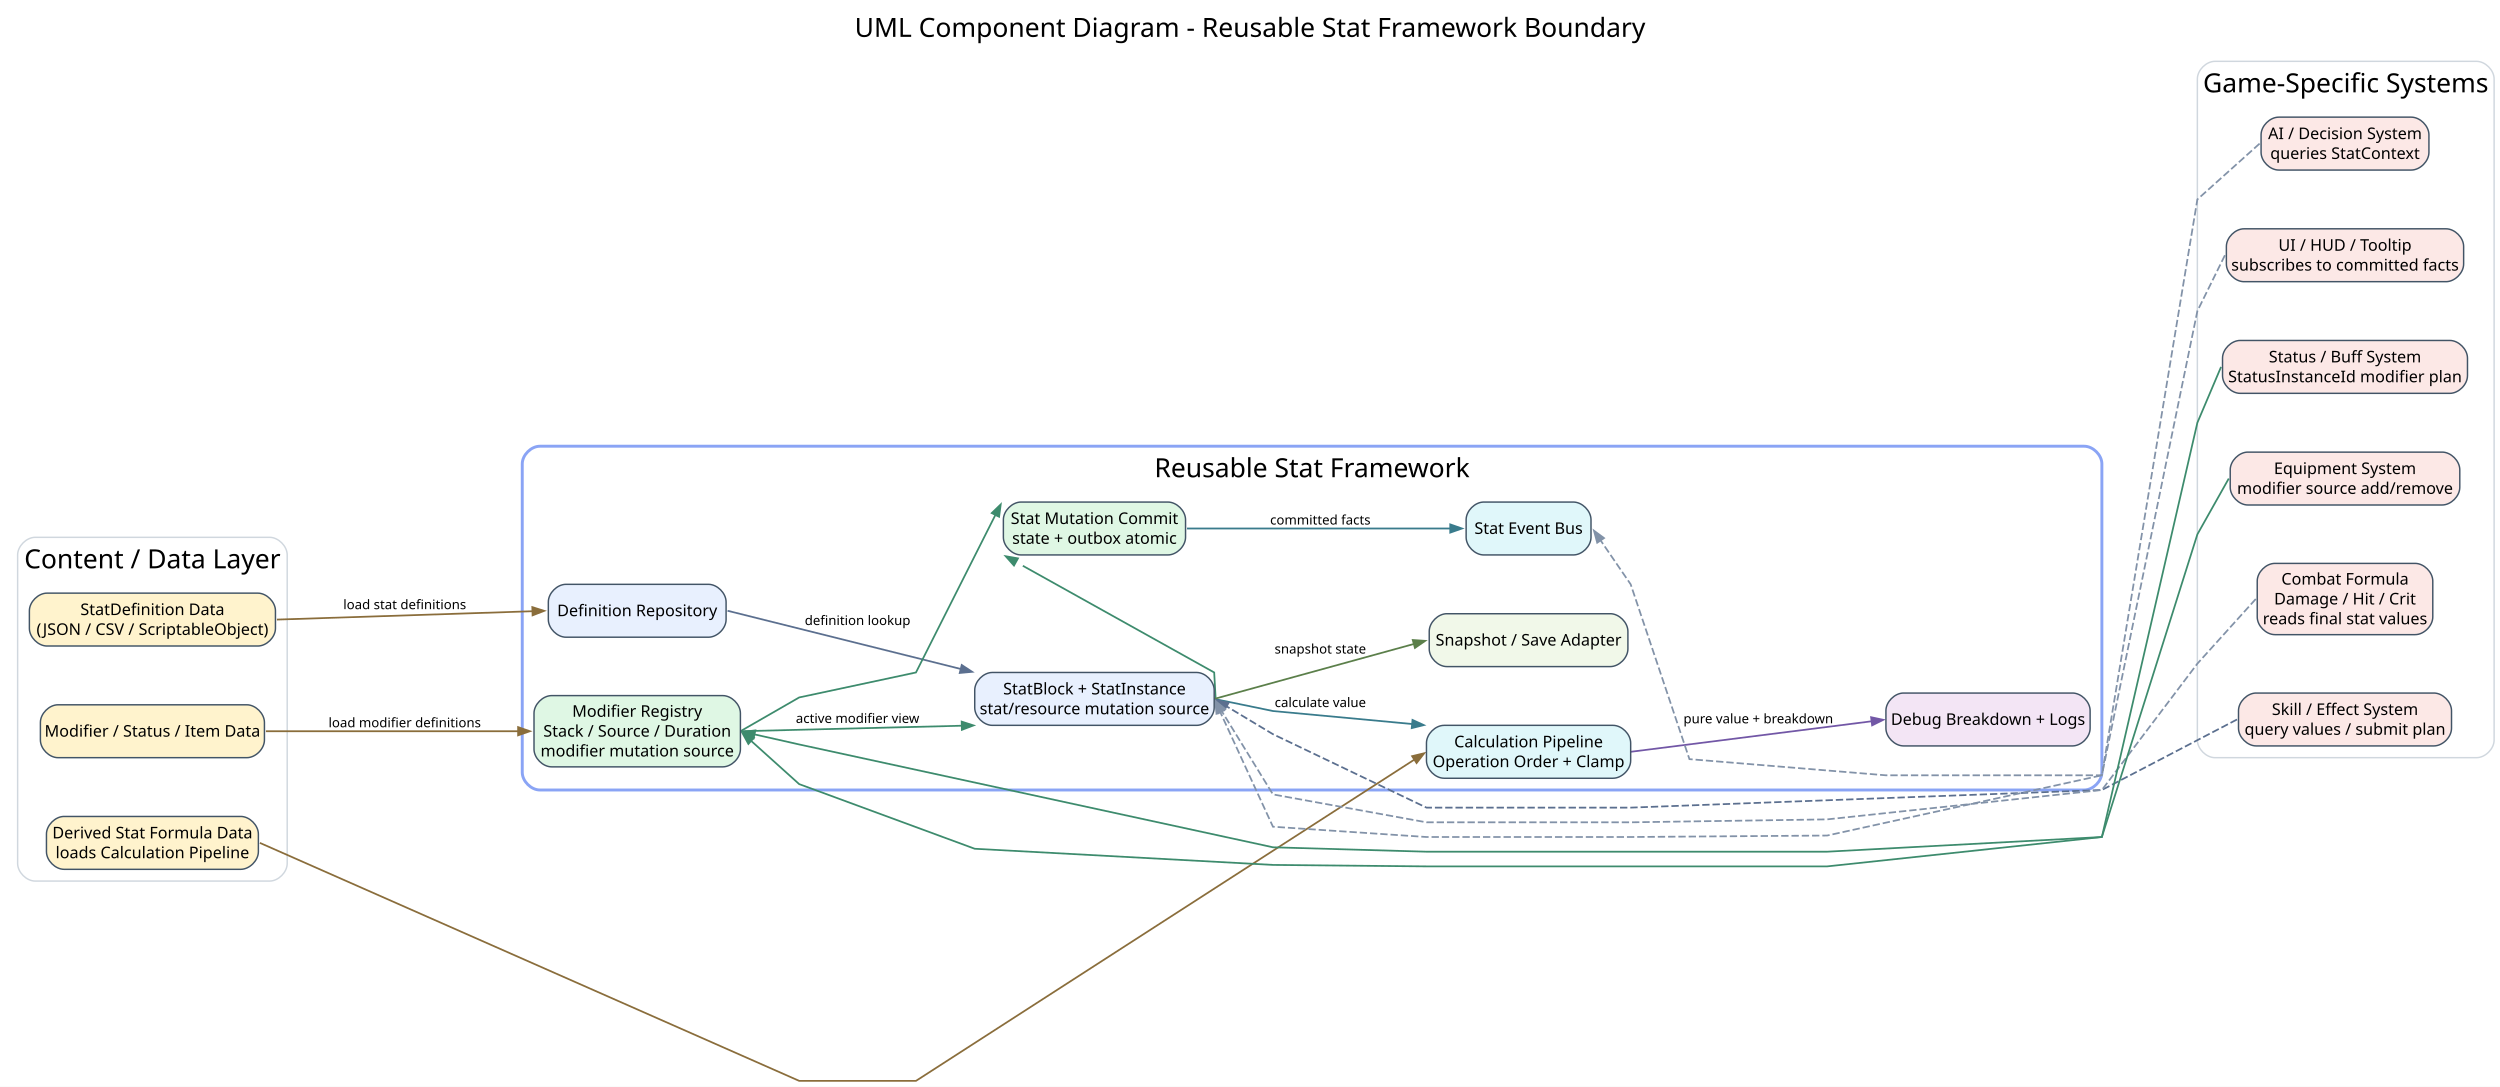
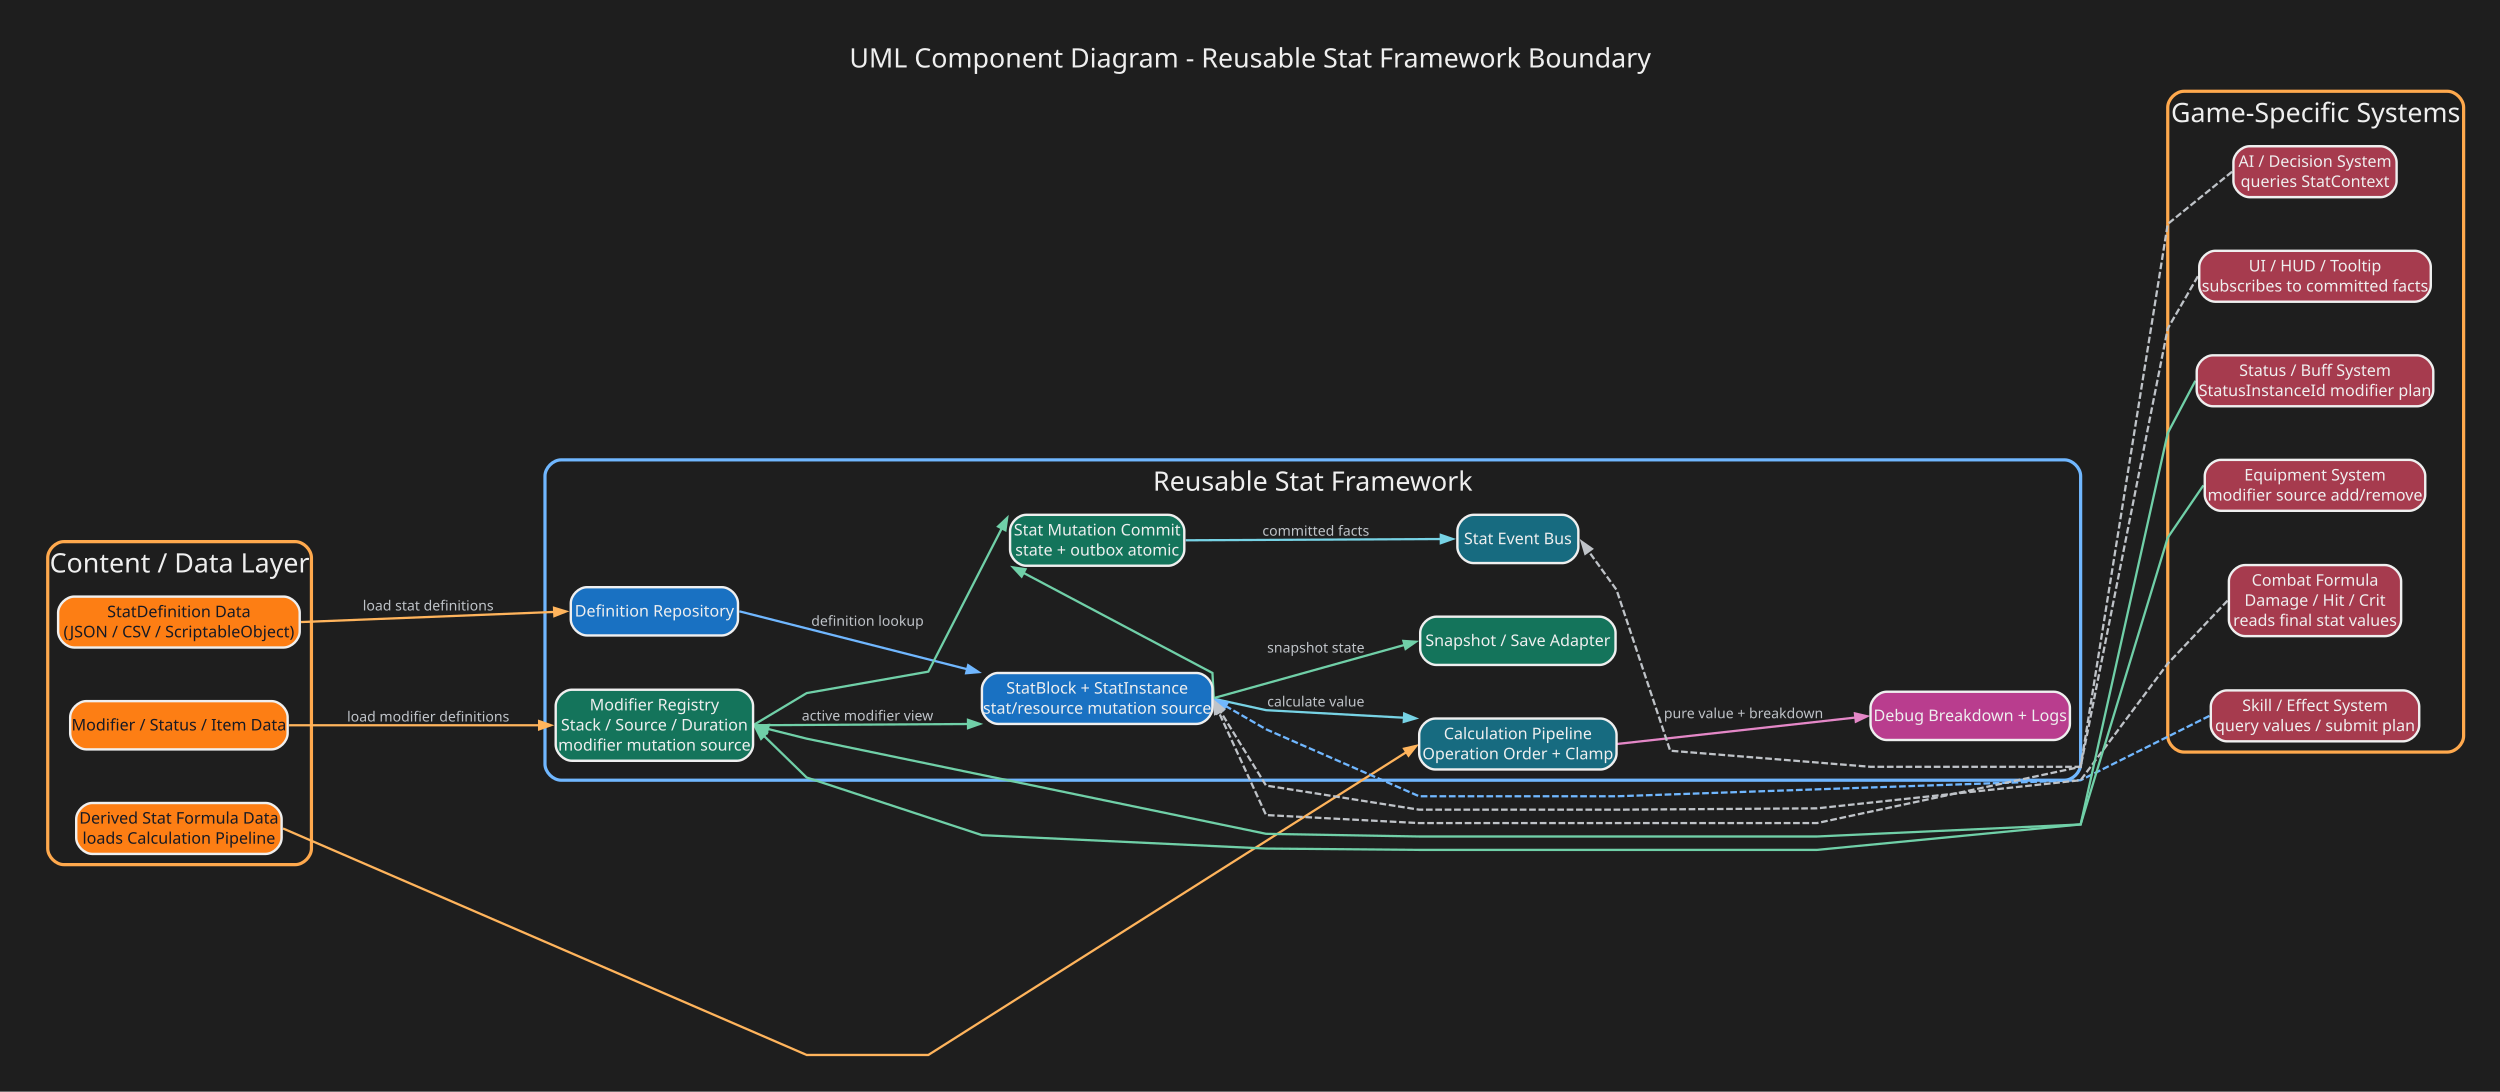
- <svg xmlns="http://www.w3.org/2000/svg" width="2269pt" height="986pt" viewBox="0.00 0.00 2269.00 986.00">
-   <g id="graph0" class="graph" transform="scale(1.33333 1.33333) rotate(0) translate(4 735.75)">
-     <polygon fill="white" stroke="none" points="-4,4 -4,-735.75 1697.75,-735.75 1697.75,4 -4,4" />
-     <text xml:space="preserve" text-anchor="middle" x="846.88" y="-710.65" font-family="Noto Sans KR" font-size="18.00">UML Component Diagram - Reusable Stat Framework Boundary</text>
+ <svg xmlns="http://www.w3.org/2000/svg" data-diagram-theme="chalkboard-dark-v1" width="2487pt" height="1086pt" viewBox="0.00 0.00 2487.00 1086.00">
+   <g id="graph0" class="graph" transform="scale(1.33333 1.33333) rotate(0) translate(27.36 787.11)">
+     <polygon fill="#1e1e1e" stroke="none" points="-27.36,27.36 -27.36,-787.11 1838.11,-787.11 1838.11,27.36 -27.36,27.36" />
+     <text xml:space="preserve" text-anchor="middle" x="905.38" y="-736.75" font-family="Noto Sans KR" font-size="20.00" fill="#efefef">UML Component Diagram - Reusable Stat Framework Boundary</text>
    <g id="clust1" class="cluster">
-       <path fill="white" stroke="#d0d7de" d="M20,-136C20,-136 179.5,-136 179.5,-136 185.5,-136 191.5,-142 191.5,-148 191.5,-148 191.5,-358 191.5,-358 191.5,-364 185.5,-370 179.5,-370 179.5,-370 20,-370 20,-370 14,-370 8,-364 8,-358 8,-358 8,-148 8,-148 8,-142 14,-136 20,-136" />
-       <text xml:space="preserve" text-anchor="middle" x="99.75" y="-348.9" font-family="Noto Sans KR" font-size="18.00">Content / Data Layer</text>
+       <path fill="#1e1e1e" stroke="#ffa94d" stroke-width="2.4" d="M20.25,-142C20.25,-142 193,-142 193,-142 199,-142 205,-148 205,-154 205,-154 205,-371 205,-371 205,-377 199,-383 193,-383 193,-383 20.25,-383 20.25,-383 14.25,-383 8.25,-377 8.25,-371 8.25,-371 8.25,-154 8.25,-154 8.25,-148 14.25,-142 20.25,-142" />
+       <text xml:space="preserve" text-anchor="middle" x="106.62" y="-360" font-family="Noto Sans KR" font-size="20.00" fill="#efefef">Content / Data Layer</text>
    </g>
    <g id="clust2" class="cluster">
-       <path fill="white" stroke="#8aa4f5" stroke-width="2" d="M363.5,-198C363.5,-198 1414.75,-198 1414.75,-198 1420.75,-198 1426.75,-204 1426.75,-210 1426.75,-210 1426.75,-420 1426.75,-420 1426.75,-426 1420.75,-432 1414.75,-432 1414.75,-432 363.5,-432 363.5,-432 357.5,-432 351.5,-426 351.5,-420 351.5,-420 351.5,-210 351.5,-210 351.5,-204 357.5,-198 363.5,-198" />
-       <text xml:space="preserve" text-anchor="middle" x="889.12" y="-410.9" font-family="Noto Sans KR" font-size="18.00">Reusable Stat Framework</text>
+       <path fill="#1e1e1e" stroke="#70b7ff" stroke-width="2.4" d="M391.25,-205C391.25,-205 1513,-205 1513,-205 1519,-205 1525,-211 1525,-217 1525,-217 1525,-432 1525,-432 1525,-438 1519,-444 1513,-444 1513,-444 391.25,-444 391.25,-444 385.25,-444 379.25,-438 379.25,-432 379.25,-432 379.25,-217 379.25,-217 379.25,-211 385.25,-205 391.25,-205" />
+       <text xml:space="preserve" text-anchor="middle" x="952.12" y="-421" font-family="Noto Sans KR" font-size="20.00" fill="#efefef">Reusable Stat Framework</text>
    </g>
    <g id="clust3" class="cluster">
-       <path fill="white" stroke="#d0d7de" d="M1503.75,-220C1503.75,-220 1681.75,-220 1681.75,-220 1687.75,-220 1693.75,-226 1693.75,-232 1693.75,-232 1693.75,-682 1693.75,-682 1693.75,-688 1687.75,-694 1681.75,-694 1681.75,-694 1503.75,-694 1503.75,-694 1497.75,-694 1491.75,-688 1491.75,-682 1491.75,-682 1491.75,-232 1491.75,-232 1491.75,-226 1497.75,-220 1503.75,-220" />
-       <text xml:space="preserve" text-anchor="middle" x="1592.75" y="-672.9" font-family="Noto Sans KR" font-size="18.00">Game-Specific Systems</text>
+       <path fill="#1e1e1e" stroke="#ffa94d" stroke-width="2.4" d="M1602,-226C1602,-226 1798.75,-226 1798.75,-226 1804.75,-226 1810.75,-232 1810.75,-238 1810.75,-238 1810.75,-707 1810.75,-707 1810.75,-713 1804.75,-719 1798.75,-719 1798.75,-719 1602,-719 1602,-719 1596,-719 1590,-713 1590,-707 1590,-707 1590,-238 1590,-238 1590,-232 1596,-226 1602,-226" />
+       <text xml:space="preserve" text-anchor="middle" x="1700.38" y="-696" font-family="Noto Sans KR" font-size="20.00" fill="#efefef">Game-Specific Systems</text>
    </g>
    <g id="edge1" class="edge">
-       <path fill="none" stroke="#8a6d3b" stroke-width="1.2" d="M184.5,-314C184.5,-314 320.82,-318.45 358.63,-319.69" />
-       <polygon fill="#8a6d3b" stroke="#8a6d3b" stroke-width="1.2" points="358.35,-322.48 366.43,-319.94 358.53,-316.88 358.35,-322.48" />
-       <text xml:space="preserve" text-anchor="middle" x="271.5" y="-321.09" font-family="Noto Sans KR" font-size="9.00">load stat definitions</text>
+       <path fill="none" stroke="#ffb45c" stroke-width="1.7" d="M197.25,-323C197.25,-323 343.8,-328.85 386.16,-330.55" />
+       <polygon fill="#ffb45c" stroke="#ffb45c" stroke-width="1.7" points="386.01,-333.62 394.93,-330.9 386.26,-327.47 386.01,-333.62" />
+       <text xml:space="preserve" text-anchor="middle" x="292.12" y="-331.63" font-family="Noto Sans KR" font-size="10.50" fill="#bfc3c8">load stat definitions</text>
    </g>
    <g id="edge2" class="edge">
-       <path fill="none" stroke="#8a6d3b" stroke-width="1.2" d="M177,-238C177,-238 311.04,-238 348.74,-238" />
-       <polygon fill="#8a6d3b" stroke="#8a6d3b" stroke-width="1.2" points="348.68,-240.8 356.68,-238 348.68,-235.2 348.68,-240.8" />
-       <text xml:space="preserve" text-anchor="middle" x="271.5" y="-240.7" font-family="Noto Sans KR" font-size="9.00">load modifier definitions</text>
+       <path fill="none" stroke="#ffb45c" stroke-width="1.7" d="M188.25,-246C188.25,-246 333.15,-246 375.04,-246" />
+       <polygon fill="#ffb45c" stroke="#ffb45c" stroke-width="1.7" points="374.88,-249.08 383.68,-246 374.88,-242.92 374.88,-249.08" />
+       <text xml:space="preserve" text-anchor="middle" x="292.12" y="-248.78" font-family="Noto Sans KR" font-size="10.50" fill="#bfc3c8">load modifier definitions</text>
    </g>
    <g id="edge3" class="edge">
-       <path fill="none" stroke="#8a6d3b" stroke-width="1.2" d="M172.88,-162C172.88,-162 540,0 540,0 540,0 619.5,0 619.5,0 619.5,0 906.13,-184.76 958.75,-218.68" />
-       <polygon fill="#8a6d3b" stroke="#8a6d3b" stroke-width="1.2" points="957.23,-221.03 965.47,-223.02 960.27,-216.33 957.23,-221.03" />
+       <path fill="none" stroke="#ffb45c" stroke-width="1.7" d="M183.75,-169C183.75,-169 574.5,0 574.5,0 574.5,0 665.25,0 665.25,0 665.25,0 964.75,-189.72 1022.08,-226.03" />
+       <polygon fill="#ffb45c" stroke="#ffb45c" stroke-width="1.7" points="1020.24,-228.52 1029.33,-230.62 1023.54,-223.31 1020.24,-228.52" />
    </g>
    <g id="edge4" class="edge">
-       <path fill="none" stroke="#5b6f8f" stroke-width="1.2" d="M491.25,-320C491.25,-320 615.51,-288.98 650.45,-280.26" />
-       <polygon fill="#5b6f8f" stroke="#5b6f8f" stroke-width="1.2" points="650.65,-283.09 657.74,-278.44 649.3,-277.66 650.65,-283.09" />
-       <text xml:space="preserve" text-anchor="middle" x="579.75" y="-310.29" font-family="Noto Sans KR" font-size="9.00">definition lookup</text>
+       <path fill="none" stroke="#70b7ff" stroke-width="1.7" d="M524.25,-331C524.25,-331 655.5,-297.64 694.47,-287.74" />
+       <polygon fill="#70b7ff" stroke="#70b7ff" stroke-width="1.7" points="694.99,-290.79 702.76,-285.63 693.47,-284.82 694.99,-290.79" />
+       <text xml:space="preserve" text-anchor="middle" x="619.88" y="-320.18" font-family="Noto Sans KR" font-size="10.50" fill="#bfc3c8">definition lookup</text>
    </g>
    <g id="edge6" class="edge">
-       <path fill="none" stroke="#397b8c" stroke-width="1.2" d="M822.5,-260C822.5,-260 862.5,-251.75 862.5,-251.75 862.5,-251.75 931.49,-245.31 957.36,-242.9" />
-       <polygon fill="#397b8c" stroke="#397b8c" stroke-width="1.2" points="957.49,-245.7 965.19,-242.17 956.97,-240.12 957.49,-245.7" />
-       <text xml:space="preserve" text-anchor="middle" x="894.75" y="-254.45" font-family="Noto Sans KR" font-size="9.00">calculate value</text>
+       <path fill="none" stroke="#77d3e5" stroke-width="1.7" d="M877.25,-266C877.25,-266 917.25,-257.25 917.25,-257.25 917.25,-257.25 991.95,-253.16 1020.55,-251.6" />
+       <polygon fill="#77d3e5" stroke="#77d3e5" stroke-width="1.7" points="1020.31,-254.7 1028.93,-251.14 1019.98,-248.55 1020.31,-254.7" />
+       <text xml:space="preserve" text-anchor="middle" x="954.38" y="-260.02" font-family="Noto Sans KR" font-size="10.50" fill="#bfc3c8">calculate value</text>
    </g>
    <g id="edge9" class="edge">
-       <path fill="none" stroke="#3d8b6d" stroke-width="1.2" d="M692.24,-350.62C727.77,-330.81 822.5,-278 822.5,-278 822.5,-278 823.5,-260 823.5,-260" />
-       <polygon fill="#3d8b6d" stroke="#3d8b6d" stroke-width="1.2" points="686.21,-350.77 680.59,-357.12 688.94,-355.67 686.21,-350.77" />
+       <path fill="none" stroke="#70d0a8" stroke-width="1.7" d="M735.24,-360.24C767.75,-343.01 877.25,-285 877.25,-285 877.25,-285 878.25,-266 878.25,-266" />
+       <polygon fill="#70d0a8" stroke="#70d0a8" stroke-width="1.7" points="734.86,-356.95 728.52,-363.8 737.74,-362.4 734.86,-356.95" />
    </g>
    <g id="edge11" class="edge">
-       <path fill="none" stroke="#5b7f4a" stroke-width="1.2" d="M822.5,-260C822.5,-260 926.96,-288.74 958.78,-297.5" />
-       <polygon fill="#5b7f4a" stroke="#5b7f4a" stroke-width="1.2" points="957.67,-300.1 966.12,-299.52 959.15,-294.7 957.67,-300.1" />
-       <text xml:space="preserve" text-anchor="middle" x="894.75" y="-290.88" font-family="Noto Sans KR" font-size="9.00">snapshot state</text>
+       <path fill="none" stroke="#70d0a8" stroke-width="1.7" d="M877.25,-266C877.25,-266 986.05,-296.33 1020.9,-306.04" />
+       <polygon fill="#70d0a8" stroke="#70d0a8" stroke-width="1.7" points="1019.72,-308.91 1029.02,-308.31 1021.37,-302.98 1019.72,-308.91" />
+       <text xml:space="preserve" text-anchor="middle" x="954.38" y="-300.24" font-family="Noto Sans KR" font-size="10.50" fill="#bfc3c8">snapshot state</text>
    </g>
    <g id="edge5" class="edge">
-       <path fill="none" stroke="#3d8b6d" stroke-width="1.2" d="M500,-238C500,-238 616.39,-240.9 650.94,-241.76" />
-       <polygon fill="#3d8b6d" stroke="#3d8b6d" stroke-width="1.2" points="650.62,-244.55 658.68,-241.95 650.76,-238.96 650.62,-244.55" />
-       <text xml:space="preserve" text-anchor="middle" x="579.75" y="-243.63" font-family="Noto Sans KR" font-size="9.00">active modifier view</text>
+       <path fill="none" stroke="#70d0a8" stroke-width="1.7" d="M534.5,-246C534.5,-246 656.77,-246.71 694.98,-246.93" />
+       <polygon fill="#70d0a8" stroke="#70d0a8" stroke-width="1.7" points="694.86,-250.01 703.68,-246.98 694.9,-243.85 694.86,-250.01" />
+       <text xml:space="preserve" text-anchor="middle" x="619.88" y="-249.53" font-family="Noto Sans KR" font-size="10.50" fill="#bfc3c8">active modifier view</text>
    </g>
    <g id="edge8" class="edge">
-       <path fill="none" stroke="#3d8b6d" stroke-width="1.2" d="M500,-238C500,-238 540,-261 540,-261 540,-261 619.5,-278 619.5,-278 619.5,-278 660,-358.3 673.6,-385.28" />
-       <polygon fill="#3d8b6d" stroke="#3d8b6d" stroke-width="1.2" points="671.08,-386.5 677.18,-392.38 676.08,-383.97 671.08,-386.5" />
+       <path fill="none" stroke="#70d0a8" stroke-width="1.7" d="M534.5,-246C534.5,-246 574.5,-270 574.5,-270 574.5,-270 665.25,-286 665.25,-286 665.25,-286 705.62,-364.73 720.13,-393.02" />
+       <polygon fill="#70d0a8" stroke="#70d0a8" stroke-width="1.7" points="717.32,-394.29 724.08,-400.71 722.8,-391.47 717.32,-394.29" />
    </g>
    <g id="edge7" class="edge">
-       <path fill="none" stroke="#7257a6" stroke-width="1.2" d="M1106,-224C1106,-224 1233.74,-240.17 1270.16,-244.79" />
-       <polygon fill="#7257a6" stroke="#7257a6" stroke-width="1.2" points="1269.66,-247.54 1277.95,-245.77 1270.36,-241.99 1269.66,-247.54" />
-       <text xml:space="preserve" text-anchor="middle" x="1192.88" y="-243.38" font-family="Noto Sans KR" font-size="9.00">pure value + breakdown</text>
+       <path fill="none" stroke="#e487c7" stroke-width="1.7" d="M1178.75,-232C1178.75,-232 1316.17,-247.23 1356.96,-251.75" />
+       <polygon fill="#e487c7" stroke="#e487c7" stroke-width="1.7" points="1356.61,-254.81 1365.69,-252.72 1357.29,-248.69 1356.61,-254.81" />
+       <text xml:space="preserve" text-anchor="middle" x="1273.5" y="-251.24" font-family="Noto Sans KR" font-size="10.50" fill="#bfc3c8">pure value + breakdown</text>
    </g>
    <g id="edge10" class="edge">
-       <path fill="none" stroke="#397b8c" stroke-width="1.2" d="M804,-376C804,-376 944.85,-376 983.37,-376" />
-       <polygon fill="#397b8c" stroke="#397b8c" stroke-width="1.2" points="983.18,-378.8 991.18,-376 983.18,-373.2 983.18,-378.8" />
-       <text xml:space="preserve" text-anchor="middle" x="894.75" y="-378.7" font-family="Noto Sans KR" font-size="9.00">committed facts</text>
+       <path fill="none" stroke="#77d3e5" stroke-width="1.7" d="M857.25,-384C857.25,-384 1005.57,-384.74 1047.87,-384.94" />
+       <polygon fill="#77d3e5" stroke="#77d3e5" stroke-width="1.7" points="1047.61,-388.02 1056.43,-384.99 1047.64,-381.86 1047.61,-388.02" />
+       <text xml:space="preserve" text-anchor="middle" x="954.38" y="-387.42" font-family="Noto Sans KR" font-size="10.50" fill="#bfc3c8">committed facts</text>
    </g>
    <g id="edge14" class="edge">
-       <path fill="none" stroke="#5b6f8f" stroke-width="1.2" stroke-dasharray="5,2" d="M1518.75,-246C1518.75,-246 1426.75,-198 1426.75,-198 1426.75,-198 1106,-186 1106,-186 1106,-186 967,-186 967,-186 967,-186 862.5,-236 862.5,-236 862.5,-236 842.28,-248.13 830.59,-255.14" />
-       <polygon fill="#5b6f8f" stroke="#5b6f8f" stroke-width="1.2" points="829.48,-252.55 824.06,-259.07 832.36,-257.35 829.48,-252.55" />
+       <path fill="none" stroke="#70b7ff" stroke-width="1.7" stroke-dasharray="5,2" d="M1621.12,-253C1621.12,-253 1525,-205 1525,-205 1525,-205 1178.75,-193 1178.75,-193 1178.75,-193 1031.5,-193 1031.5,-193 1031.5,-193 917.25,-243 917.25,-243 917.25,-243 898.77,-253.63 886.93,-260.43" />
+       <polygon fill="#70b7ff" stroke="#70b7ff" stroke-width="1.7" points="885.57,-257.66 879.48,-264.72 888.64,-263 885.57,-257.66" />
    </g>
    <g id="edge15" class="edge">
-       <path fill="none" stroke="#8292a8" stroke-width="1.2" stroke-dasharray="5,2" d="M1531.5,-328C1531.5,-328 1491.75,-284 1491.75,-284 1491.75,-284 1426.75,-198 1426.75,-198 1426.75,-198 1239.75,-178 1239.75,-178 1239.75,-178 1106,-176 1106,-176 1106,-176 967,-176 967,-176 967,-176 862.5,-195 862.5,-195 862.5,-195 838.33,-234.28 827.57,-251.77" />
-       <polygon fill="#8292a8" stroke="#8292a8" stroke-width="1.2" points="825.26,-250.17 823.45,-258.45 830.03,-253.11 825.26,-250.17" />
+       <path fill="none" stroke="#bfc3c8" stroke-width="1.7" stroke-dasharray="5,2" d="M1634.62,-339C1634.62,-339 1590,-292 1590,-292 1590,-292 1525,-205 1525,-205 1525,-205 1328.25,-184 1328.25,-184 1328.25,-184 1178.75,-183 1178.75,-183 1178.75,-183 1031.5,-183 1031.5,-183 1031.5,-183 917.25,-201 917.25,-201 917.25,-201 894.28,-238.33 883.15,-256.41" />
+       <polygon fill="#bfc3c8" stroke="#bfc3c8" stroke-width="1.7" points="880.59,-254.7 878.6,-263.81 885.83,-257.93 880.59,-254.7" />
    </g>
    <g id="edge17" class="edge">
-       <path fill="none" stroke="#3d8b6d" stroke-width="1.2" d="M1513.12,-410C1513.12,-410 1491.75,-372 1491.75,-372 1491.75,-372 1426.75,-166 1426.75,-166 1426.75,-166 1239.75,-156 1239.75,-156 1239.75,-156 967,-156 967,-156 967,-156 862.5,-159 862.5,-159 862.5,-159 540,-229 540,-229 540,-229 521.09,-233.25 509.28,-235.91" />
-       <polygon fill="#3d8b6d" stroke="#3d8b6d" stroke-width="1.2" points="508.96,-233.11 501.77,-237.6 510.19,-238.58 508.96,-233.11" />
+       <path fill="none" stroke="#70d0a8" stroke-width="1.7" d="M1616.62,-425C1616.62,-425 1590,-386 1590,-386 1590,-386 1525,-172 1525,-172 1525,-172 1328.25,-163 1328.25,-163 1328.25,-163 1031.5,-163 1031.5,-163 1031.5,-163 917.25,-165 917.25,-165 917.25,-165 574.5,-236 574.5,-236 574.5,-236 557.27,-240.31 545.43,-243.27" />
+       <polygon fill="#70d0a8" stroke="#70d0a8" stroke-width="1.7" points="544.79,-240.25 537,-245.38 546.28,-246.23 544.79,-240.25" />
    </g>
    <g id="edge18" class="edge">
-       <path fill="none" stroke="#3d8b6d" stroke-width="1.2" d="M1507.88,-486C1507.88,-486 1491.75,-448 1491.75,-448 1491.75,-448 1426.75,-166 1426.75,-166 1426.75,-166 1239.75,-146 1239.75,-146 1239.75,-146 967,-146 967,-146 967,-146 862.5,-147 862.5,-147 862.5,-147 659.5,-158 659.5,-158 659.5,-158 540,-202 540,-202 540,-202 518.43,-221.42 506.97,-231.73" />
-       <polygon fill="#3d8b6d" stroke="#3d8b6d" stroke-width="1.2" points="505.42,-229.35 501.35,-236.78 509.17,-233.51 505.42,-229.35" />
+       <path fill="none" stroke="#70d0a8" stroke-width="1.7" d="M1610.62,-503C1610.62,-503 1590,-464 1590,-464 1590,-464 1525,-172 1525,-172 1525,-172 1328.25,-153 1328.25,-153 1328.25,-153 1031.5,-153 1031.5,-153 1031.5,-153 917.25,-154 917.25,-154 917.25,-154 705.25,-164 705.25,-164 705.25,-164 574.5,-207 574.5,-207 574.5,-207 554.28,-226.71 542.59,-238.11" />
+       <polygon fill="#70d0a8" stroke="#70d0a8" stroke-width="1.7" points="540.49,-235.86 536.34,-244.2 544.79,-240.27 540.49,-235.86" />
    </g>
    <g id="edge13" class="edge">
-       <path fill="none" stroke="#8292a8" stroke-width="1.2" stroke-dasharray="5,2" d="M1510.5,-562C1510.5,-562 1491.75,-524 1491.75,-524 1491.75,-524 1426.75,-208 1426.75,-208 1426.75,-208 1279.75,-208 1279.75,-208 1279.75,-208 1146,-219 1146,-219 1146,-219 1106,-338 1106,-338 1106,-338 1093.15,-356.79 1085.51,-367.94" />
-       <polygon fill="#8292a8" stroke="#8292a8" stroke-width="1.2" points="1083.23,-366.32 1081.03,-374.5 1087.85,-369.48 1083.23,-366.32" />
+       <path fill="none" stroke="#bfc3c8" stroke-width="1.7" stroke-dasharray="5,2" d="M1612.5,-581C1612.5,-581 1590,-542 1590,-542 1590,-542 1525,-215 1525,-215 1525,-215 1368.25,-215 1368.25,-215 1368.25,-215 1218.75,-227 1218.75,-227 1218.75,-227 1178.75,-347 1178.75,-347 1178.75,-347 1166.05,-364.56 1157.91,-375.8" />
+       <polygon fill="#bfc3c8" stroke="#bfc3c8" stroke-width="1.7" points="1155.42,-373.98 1152.76,-382.92 1160.41,-377.59 1155.42,-373.98" />
    </g>
    <g id="edge16" class="edge">
-       <path fill="none" stroke="#8292a8" stroke-width="1.2" stroke-dasharray="5,2" d="M1534.12,-638C1534.12,-638 1491.75,-600 1491.75,-600 1491.75,-600 1426.75,-208 1426.75,-208 1426.75,-208 1239.75,-167 1239.75,-167 1239.75,-167 1106,-166 1106,-166 1106,-166 967,-166 967,-166 967,-166 862.5,-173 862.5,-173 862.5,-173 836.6,-229.33 826.48,-251.34" />
-       <polygon fill="#8292a8" stroke="#8292a8" stroke-width="1.2" points="824.06,-249.91 823.26,-258.35 829.14,-252.25 824.06,-249.91" />
+       <path fill="none" stroke="#bfc3c8" stroke-width="1.7" stroke-dasharray="5,2" d="M1638,-659C1638,-659 1590,-620 1590,-620 1590,-620 1525,-215 1525,-215 1525,-215 1328.25,-173 1328.25,-173 1328.25,-173 1031.5,-173 1031.5,-173 1031.5,-173 917.25,-179 917.25,-179 917.25,-179 892.59,-232.63 882,-255.68" />
+       <polygon fill="#bfc3c8" stroke="#bfc3c8" stroke-width="1.7" points="879.2,-254.38 878.32,-263.66 884.8,-256.95 879.2,-254.38" />
    </g>
    <g id="node1" class="node">
-       <path fill="#fff3cd" stroke="#425466" d="M171.5,-332C171.5,-332 28,-332 28,-332 22,-332 16,-326 16,-320 16,-320 16,-308 16,-308 16,-302 22,-296 28,-296 28,-296 171.5,-296 171.5,-296 177.5,-296 183.5,-302 183.5,-308 183.5,-308 183.5,-320 183.5,-320 183.5,-326 177.5,-332 171.5,-332" />
-       <text xml:space="preserve" text-anchor="middle" x="99.75" y="-317.05" font-family="Noto Sans KR" font-size="11.00">StatDefinition Data</text>
-       <text xml:space="preserve" text-anchor="middle" x="99.75" y="-303.55" font-family="Noto Sans KR" font-size="11.00">(JSON / CSV / ScriptableObject)</text>
+       <path fill="#fd7e14" stroke="#efefef" stroke-width="1.8" d="M184.25,-342C184.25,-342 28,-342 28,-342 22,-342 16,-336 16,-330 16,-330 16,-316 16,-316 16,-310 22,-304 28,-304 28,-304 184.25,-304 184.25,-304 190.25,-304 196.25,-310 196.25,-316 196.25,-316 196.25,-330 196.25,-330 196.25,-336 190.25,-342 184.25,-342" />
+       <text xml:space="preserve" text-anchor="middle" x="106.12" y="-326.6" font-family="Noto Sans KR" font-size="12.00" fill="#161924">StatDefinition Data</text>
+       <text xml:space="preserve" text-anchor="middle" x="106.12" y="-311.6" font-family="Noto Sans KR" font-size="12.00" fill="#161924">(JSON / CSV / ScriptableObject)</text>
    </g>
    <g id="node2" class="node">
-       <path fill="#fff3cd" stroke="#425466" d="M164,-256C164,-256 35.5,-256 35.5,-256 29.5,-256 23.5,-250 23.5,-244 23.5,-244 23.5,-232 23.5,-232 23.5,-226 29.5,-220 35.5,-220 35.5,-220 164,-220 164,-220 170,-220 176,-226 176,-232 176,-232 176,-244 176,-244 176,-250 170,-256 164,-256" />
-       <text xml:space="preserve" text-anchor="middle" x="99.75" y="-234.3" font-family="Noto Sans KR" font-size="11.00">Modifier / Status / Item Data</text>
+       <path fill="#fd7e14" stroke="#efefef" stroke-width="1.8" d="M175.25,-264C175.25,-264 37,-264 37,-264 31,-264 25,-258 25,-252 25,-252 25,-240 25,-240 25,-234 31,-228 37,-228 37,-228 175.25,-228 175.25,-228 181.25,-228 187.25,-234 187.25,-240 187.25,-240 187.25,-252 187.25,-252 187.25,-258 181.25,-264 175.25,-264" />
+       <text xml:space="preserve" text-anchor="middle" x="106.12" y="-242.1" font-family="Noto Sans KR" font-size="12.00" fill="#161924">Modifier / Status / Item Data</text>
    </g>
    <g id="node3" class="node">
-       <path fill="#fff3cd" stroke="#425466" d="M159.88,-180C159.88,-180 39.62,-180 39.62,-180 33.62,-180 27.62,-174 27.62,-168 27.62,-168 27.62,-156 27.62,-156 27.62,-150 33.62,-144 39.62,-144 39.62,-144 159.88,-144 159.88,-144 165.88,-144 171.88,-150 171.88,-156 171.88,-156 171.88,-168 171.88,-168 171.88,-174 165.88,-180 159.88,-180" />
-       <text xml:space="preserve" text-anchor="middle" x="99.75" y="-165.05" font-family="Noto Sans KR" font-size="11.00">Derived Stat Formula Data</text>
-       <text xml:space="preserve" text-anchor="middle" x="99.75" y="-151.55" font-family="Noto Sans KR" font-size="11.00">loads Calculation Pipeline</text>
+       <path fill="#fd7e14" stroke="#efefef" stroke-width="1.8" d="M170.75,-188C170.75,-188 41.5,-188 41.5,-188 35.5,-188 29.5,-182 29.5,-176 29.5,-176 29.5,-162 29.5,-162 29.5,-156 35.5,-150 41.5,-150 41.5,-150 170.75,-150 170.75,-150 176.75,-150 182.75,-156 182.75,-162 182.75,-162 182.75,-176 182.75,-176 182.75,-182 176.75,-188 170.75,-188" />
+       <text xml:space="preserve" text-anchor="middle" x="106.12" y="-172.6" font-family="Noto Sans KR" font-size="12.00" fill="#161924">Derived Stat Formula Data</text>
+       <text xml:space="preserve" text-anchor="middle" x="106.12" y="-157.6" font-family="Noto Sans KR" font-size="12.00" fill="#161924">loads Calculation Pipeline</text>
    </g>
    <g id="node4" class="node">
-       <path fill="#e8f0fe" stroke="#425466" d="M478.25,-338C478.25,-338 381.25,-338 381.25,-338 375.25,-338 369.25,-332 369.25,-326 369.25,-326 369.25,-314 369.25,-314 369.25,-308 375.25,-302 381.25,-302 381.25,-302 478.25,-302 478.25,-302 484.25,-302 490.25,-308 490.25,-314 490.25,-314 490.25,-326 490.25,-326 490.25,-332 484.25,-338 478.25,-338" />
-       <text xml:space="preserve" text-anchor="middle" x="429.75" y="-316.3" font-family="Noto Sans KR" font-size="11.00">Definition Repository</text>
+       <path fill="#1971c2" stroke="#efefef" stroke-width="1.8" d="M511.25,-349C511.25,-349 410.5,-349 410.5,-349 404.5,-349 398.5,-343 398.5,-337 398.5,-337 398.5,-325 398.5,-325 398.5,-319 404.5,-313 410.5,-313 410.5,-313 511.25,-313 511.25,-313 517.25,-313 523.25,-319 523.25,-325 523.25,-325 523.25,-337 523.25,-337 523.25,-343 517.25,-349 511.25,-349" />
+       <text xml:space="preserve" text-anchor="middle" x="460.88" y="-327.1" font-family="Noto Sans KR" font-size="12.00" fill="#efefef">Definition Repository</text>
    </g>
    <g id="node5" class="node">
-       <path fill="#e8f0fe" stroke="#425466" d="M810.5,-278C810.5,-278 671.5,-278 671.5,-278 665.5,-278 659.5,-272 659.5,-266 659.5,-266 659.5,-254 659.5,-254 659.5,-248 665.5,-242 671.5,-242 671.5,-242 810.5,-242 810.5,-242 816.5,-242 822.5,-248 822.5,-254 822.5,-254 822.5,-266 822.5,-266 822.5,-272 816.5,-278 810.5,-278" />
-       <text xml:space="preserve" text-anchor="middle" x="741" y="-263.05" font-family="Noto Sans KR" font-size="11.00">StatBlock + StatInstance</text>
-       <text xml:space="preserve" text-anchor="middle" x="741" y="-249.55" font-family="Noto Sans KR" font-size="11.00">stat/resource mutation source</text>
+       <path fill="#1971c2" stroke="#efefef" stroke-width="1.8" d="M865.25,-285C865.25,-285 717.25,-285 717.25,-285 711.25,-285 705.25,-279 705.25,-273 705.25,-273 705.25,-259 705.25,-259 705.25,-253 711.25,-247 717.25,-247 717.25,-247 865.25,-247 865.25,-247 871.25,-247 877.25,-253 877.25,-259 877.25,-259 877.25,-273 877.25,-273 877.25,-279 871.25,-285 865.25,-285" />
+       <text xml:space="preserve" text-anchor="middle" x="791.25" y="-269.6" font-family="Noto Sans KR" font-size="12.00" fill="#efefef">StatBlock + StatInstance</text>
+       <text xml:space="preserve" text-anchor="middle" x="791.25" y="-254.6" font-family="Noto Sans KR" font-size="12.00" fill="#efefef">stat/resource mutation source</text>
    </g>
    <g id="node6" class="node">
-       <path fill="#dff7e4" stroke="#425466" d="M488,-262.25C488,-262.25 371.5,-262.25 371.5,-262.25 365.5,-262.25 359.5,-256.25 359.5,-250.25 359.5,-250.25 359.5,-225.75 359.5,-225.75 359.5,-219.75 365.5,-213.75 371.5,-213.75 371.5,-213.75 488,-213.75 488,-213.75 494,-213.75 500,-219.75 500,-225.75 500,-225.75 500,-250.25 500,-250.25 500,-256.25 494,-262.25 488,-262.25" />
-       <text xml:space="preserve" text-anchor="middle" x="429.75" y="-247.8" font-family="Noto Sans KR" font-size="11.00">Modifier Registry</text>
-       <text xml:space="preserve" text-anchor="middle" x="429.75" y="-234.3" font-family="Noto Sans KR" font-size="11.00">Stack / Source / Duration</text>
-       <text xml:space="preserve" text-anchor="middle" x="429.75" y="-220.8" font-family="Noto Sans KR" font-size="11.00">modifier mutation source</text>
+       <path fill="#14745b" stroke="#efefef" stroke-width="1.8" d="M522.5,-272.5C522.5,-272.5 399.25,-272.5 399.25,-272.5 393.25,-272.5 387.25,-266.5 387.25,-260.5 387.25,-260.5 387.25,-231.5 387.25,-231.5 387.25,-225.5 393.25,-219.5 399.25,-219.5 399.25,-219.5 522.5,-219.5 522.5,-219.5 528.5,-219.5 534.5,-225.5 534.5,-231.5 534.5,-231.5 534.5,-260.5 534.5,-260.5 534.5,-266.5 528.5,-272.5 522.5,-272.5" />
+       <text xml:space="preserve" text-anchor="middle" x="460.88" y="-257.1" font-family="Noto Sans KR" font-size="12.00" fill="#efefef">Modifier Registry</text>
+       <text xml:space="preserve" text-anchor="middle" x="460.88" y="-242.1" font-family="Noto Sans KR" font-size="12.00" fill="#efefef">Stack / Source / Duration</text>
+       <text xml:space="preserve" text-anchor="middle" x="460.88" y="-227.1" font-family="Noto Sans KR" font-size="12.00" fill="#efefef">modifier mutation source</text>
    </g>
    <g id="node7" class="node">
-       <path fill="#e0f7fa" stroke="#425466" d="M1094,-242C1094,-242 979,-242 979,-242 973,-242 967,-236 967,-230 967,-230 967,-218 967,-218 967,-212 973,-206 979,-206 979,-206 1094,-206 1094,-206 1100,-206 1106,-212 1106,-218 1106,-218 1106,-230 1106,-230 1106,-236 1100,-242 1094,-242" />
-       <text xml:space="preserve" text-anchor="middle" x="1036.5" y="-227.05" font-family="Noto Sans KR" font-size="11.00">Calculation Pipeline</text>
-       <text xml:space="preserve" text-anchor="middle" x="1036.5" y="-213.55" font-family="Noto Sans KR" font-size="11.00">Operation Order + Clamp</text>
+       <path fill="#176b80" stroke="#efefef" stroke-width="1.8" d="M1166.75,-251C1166.75,-251 1043.5,-251 1043.5,-251 1037.5,-251 1031.5,-245 1031.5,-239 1031.5,-239 1031.5,-225 1031.5,-225 1031.5,-219 1037.5,-213 1043.5,-213 1043.5,-213 1166.75,-213 1166.75,-213 1172.75,-213 1178.75,-219 1178.75,-225 1178.75,-225 1178.75,-239 1178.75,-239 1178.75,-245 1172.75,-251 1166.75,-251" />
+       <text xml:space="preserve" text-anchor="middle" x="1105.12" y="-235.6" font-family="Noto Sans KR" font-size="12.00" fill="#efefef">Calculation Pipeline</text>
+       <text xml:space="preserve" text-anchor="middle" x="1105.12" y="-220.6" font-family="Noto Sans KR" font-size="12.00" fill="#efefef">Operation Order + Clamp</text>
    </g>
    <g id="node8" class="node">
-       <path fill="#e0f7fa" stroke="#425466" d="M1067,-394C1067,-394 1006,-394 1006,-394 1000,-394 994,-388 994,-382 994,-382 994,-370 994,-370 994,-364 1000,-358 1006,-358 1006,-358 1067,-358 1067,-358 1073,-358 1079,-364 1079,-370 1079,-370 1079,-382 1079,-382 1079,-388 1073,-394 1067,-394" />
-       <text xml:space="preserve" text-anchor="middle" x="1036.5" y="-372.3" font-family="Noto Sans KR" font-size="11.00">Stat Event Bus</text>
+       <path fill="#176b80" stroke="#efefef" stroke-width="1.8" d="M1138.25,-403C1138.25,-403 1072,-403 1072,-403 1066,-403 1060,-397 1060,-391 1060,-391 1060,-379 1060,-379 1060,-373 1066,-367 1072,-367 1072,-367 1138.25,-367 1138.25,-367 1144.25,-367 1150.25,-373 1150.25,-379 1150.25,-379 1150.25,-391 1150.25,-391 1150.25,-397 1144.25,-403 1138.25,-403" />
+       <text xml:space="preserve" text-anchor="middle" x="1105.12" y="-381.1" font-family="Noto Sans KR" font-size="12.00" fill="#efefef">Stat Event Bus</text>
    </g>
    <g id="node9" class="node">
-       <path fill="#dff7e4" stroke="#425466" d="M791,-394C791,-394 691,-394 691,-394 685,-394 679,-388 679,-382 679,-382 679,-370 679,-370 679,-364 685,-358 691,-358 691,-358 791,-358 791,-358 797,-358 803,-364 803,-370 803,-370 803,-382 803,-382 803,-388 797,-394 791,-394" />
-       <text xml:space="preserve" text-anchor="middle" x="741" y="-379.05" font-family="Noto Sans KR" font-size="11.00">Stat Mutation Commit</text>
-       <text xml:space="preserve" text-anchor="middle" x="741" y="-365.55" font-family="Noto Sans KR" font-size="11.00">state + outbox atomic</text>
+       <path fill="#14745b" stroke="#efefef" stroke-width="1.8" d="M844.25,-403C844.25,-403 738.25,-403 738.25,-403 732.25,-403 726.25,-397 726.25,-391 726.25,-391 726.25,-377 726.25,-377 726.25,-371 732.25,-365 738.25,-365 738.25,-365 844.25,-365 844.25,-365 850.25,-365 856.25,-371 856.25,-377 856.25,-377 856.25,-391 856.25,-391 856.25,-397 850.25,-403 844.25,-403" />
+       <text xml:space="preserve" text-anchor="middle" x="791.25" y="-387.6" font-family="Noto Sans KR" font-size="12.00" fill="#efefef">Stat Mutation Commit</text>
+       <text xml:space="preserve" text-anchor="middle" x="791.25" y="-372.6" font-family="Noto Sans KR" font-size="12.00" fill="#efefef">state + outbox atomic</text>
    </g>
    <g id="node10" class="node">
-       <path fill="#f3e5f5" stroke="#425466" d="M1406.75,-264C1406.75,-264 1291.75,-264 1291.75,-264 1285.75,-264 1279.75,-258 1279.75,-252 1279.75,-252 1279.75,-240 1279.75,-240 1279.75,-234 1285.75,-228 1291.75,-228 1291.75,-228 1406.75,-228 1406.75,-228 1412.75,-228 1418.75,-234 1418.75,-240 1418.75,-240 1418.75,-252 1418.75,-252 1418.75,-258 1412.75,-264 1406.75,-264" />
-       <text xml:space="preserve" text-anchor="middle" x="1349.25" y="-242.3" font-family="Noto Sans KR" font-size="11.00">Debug Breakdown + Logs</text>
+       <path fill="#b93d8e" stroke="#efefef" stroke-width="1.8" d="M1505,-271C1505,-271 1380.25,-271 1380.25,-271 1374.25,-271 1368.25,-265 1368.25,-259 1368.25,-259 1368.25,-247 1368.25,-247 1368.25,-241 1374.25,-235 1380.25,-235 1380.25,-235 1505,-235 1505,-235 1511,-235 1517,-241 1517,-247 1517,-247 1517,-259 1517,-259 1517,-265 1511,-271 1505,-271" />
+       <text xml:space="preserve" text-anchor="middle" x="1442.62" y="-249.1" font-family="Noto Sans KR" font-size="12.00" fill="#efefef">Debug Breakdown + Logs</text>
    </g>
    <g id="node11" class="node">
-       <path fill="#f1f8e9" stroke="#425466" d="M1092.12,-318C1092.12,-318 980.88,-318 980.88,-318 974.88,-318 968.88,-312 968.88,-306 968.88,-306 968.88,-294 968.88,-294 968.88,-288 974.88,-282 980.88,-282 980.88,-282 1092.12,-282 1092.12,-282 1098.12,-282 1104.12,-288 1104.12,-294 1104.12,-294 1104.12,-306 1104.12,-306 1104.12,-312 1098.12,-318 1092.12,-318" />
-       <text xml:space="preserve" text-anchor="middle" x="1036.5" y="-296.3" font-family="Noto Sans KR" font-size="11.00">Snapshot / Save Adapter</text>
+       <path fill="#14745b" stroke="#efefef" stroke-width="1.8" d="M1166,-327C1166,-327 1044.25,-327 1044.25,-327 1038.25,-327 1032.25,-321 1032.25,-315 1032.25,-315 1032.25,-303 1032.25,-303 1032.25,-297 1038.25,-291 1044.25,-291 1044.25,-291 1166,-291 1166,-291 1172,-291 1178,-297 1178,-303 1178,-303 1178,-315 1178,-315 1178,-321 1172,-327 1166,-327" />
+       <text xml:space="preserve" text-anchor="middle" x="1105.12" y="-305.1" font-family="Noto Sans KR" font-size="12.00" fill="#efefef">Snapshot / Save Adapter</text>
    </g>
    <g id="node12" class="node">
-       <path fill="#fce8e6" stroke="#425466" d="M1652.75,-264C1652.75,-264 1531.75,-264 1531.75,-264 1525.75,-264 1519.75,-258 1519.75,-252 1519.75,-252 1519.75,-240 1519.75,-240 1519.75,-234 1525.75,-228 1531.75,-228 1531.75,-228 1652.75,-228 1652.75,-228 1658.75,-228 1664.75,-234 1664.75,-240 1664.75,-240 1664.75,-252 1664.75,-252 1664.75,-258 1658.75,-264 1652.75,-264" />
-       <text xml:space="preserve" text-anchor="middle" x="1592.25" y="-249.05" font-family="Noto Sans KR" font-size="11.00">Skill / Effect System</text>
-       <text xml:space="preserve" text-anchor="middle" x="1592.25" y="-235.55" font-family="Noto Sans KR" font-size="11.00">query values / submit plan</text>
+       <path fill="#a63b4e" stroke="#efefef" stroke-width="1.8" d="M1765.62,-272C1765.62,-272 1634.12,-272 1634.12,-272 1628.12,-272 1622.12,-266 1622.12,-260 1622.12,-260 1622.12,-246 1622.12,-246 1622.12,-240 1628.12,-234 1634.12,-234 1634.12,-234 1765.62,-234 1765.62,-234 1771.62,-234 1777.62,-240 1777.62,-246 1777.62,-246 1777.62,-260 1777.62,-260 1777.62,-266 1771.62,-272 1765.62,-272" />
+       <text xml:space="preserve" text-anchor="middle" x="1699.88" y="-256.6" font-family="Noto Sans KR" font-size="12.00" fill="#efefef">Skill / Effect System</text>
+       <text xml:space="preserve" text-anchor="middle" x="1699.88" y="-241.6" font-family="Noto Sans KR" font-size="12.00" fill="#efefef">query values / submit plan</text>
    </g>
    <g id="node13" class="node">
-       <path fill="#fce8e6" stroke="#425466" d="M1640,-352.25C1640,-352.25 1544.5,-352.25 1544.5,-352.25 1538.5,-352.25 1532.5,-346.25 1532.5,-340.25 1532.5,-340.25 1532.5,-315.75 1532.5,-315.75 1532.5,-309.75 1538.5,-303.75 1544.5,-303.75 1544.5,-303.75 1640,-303.75 1640,-303.75 1646,-303.75 1652,-309.75 1652,-315.75 1652,-315.75 1652,-340.25 1652,-340.25 1652,-346.25 1646,-352.25 1640,-352.25" />
-       <text xml:space="preserve" text-anchor="middle" x="1592.25" y="-337.8" font-family="Noto Sans KR" font-size="11.00">Combat Formula</text>
-       <text xml:space="preserve" text-anchor="middle" x="1592.25" y="-324.3" font-family="Noto Sans KR" font-size="11.00">Damage / Hit / Crit</text>
-       <text xml:space="preserve" text-anchor="middle" x="1592.25" y="-310.8" font-family="Noto Sans KR" font-size="11.00">reads final stat values</text>
+       <path fill="#a63b4e" stroke="#efefef" stroke-width="1.8" d="M1752.12,-365.5C1752.12,-365.5 1647.62,-365.5 1647.62,-365.5 1641.62,-365.5 1635.62,-359.5 1635.62,-353.5 1635.62,-353.5 1635.62,-324.5 1635.62,-324.5 1635.62,-318.5 1641.62,-312.5 1647.62,-312.5 1647.62,-312.5 1752.12,-312.5 1752.12,-312.5 1758.12,-312.5 1764.12,-318.5 1764.12,-324.5 1764.12,-324.5 1764.12,-353.5 1764.12,-353.5 1764.12,-359.5 1758.12,-365.5 1752.12,-365.5" />
+       <text xml:space="preserve" text-anchor="middle" x="1699.88" y="-350.1" font-family="Noto Sans KR" font-size="12.00" fill="#efefef">Combat Formula</text>
+       <text xml:space="preserve" text-anchor="middle" x="1699.88" y="-335.1" font-family="Noto Sans KR" font-size="12.00" fill="#efefef">Damage / Hit / Crit</text>
+       <text xml:space="preserve" text-anchor="middle" x="1699.88" y="-320.1" font-family="Noto Sans KR" font-size="12.00" fill="#efefef">reads final stat values</text>
    </g>
    <g id="node14" class="node">
-       <path fill="#fce8e6" stroke="#425466" d="M1658.38,-428C1658.38,-428 1526.12,-428 1526.12,-428 1520.12,-428 1514.12,-422 1514.12,-416 1514.12,-416 1514.12,-404 1514.12,-404 1514.12,-398 1520.12,-392 1526.12,-392 1526.12,-392 1658.38,-392 1658.38,-392 1664.38,-392 1670.38,-398 1670.38,-404 1670.38,-404 1670.38,-416 1670.38,-416 1670.38,-422 1664.38,-428 1658.38,-428" />
-       <text xml:space="preserve" text-anchor="middle" x="1592.25" y="-413.05" font-family="Noto Sans KR" font-size="11.00">Equipment System</text>
-       <text xml:space="preserve" text-anchor="middle" x="1592.25" y="-399.55" font-family="Noto Sans KR" font-size="11.00">modifier source add/remove</text>
+       <path fill="#a63b4e" stroke="#efefef" stroke-width="1.8" d="M1770.12,-444C1770.12,-444 1629.62,-444 1629.62,-444 1623.62,-444 1617.62,-438 1617.62,-432 1617.62,-432 1617.62,-418 1617.62,-418 1617.62,-412 1623.62,-406 1629.62,-406 1629.62,-406 1770.12,-406 1770.12,-406 1776.12,-406 1782.12,-412 1782.12,-418 1782.12,-418 1782.12,-432 1782.12,-432 1782.12,-438 1776.12,-444 1770.12,-444" />
+       <text xml:space="preserve" text-anchor="middle" x="1699.88" y="-428.6" font-family="Noto Sans KR" font-size="12.00" fill="#efefef">Equipment System</text>
+       <text xml:space="preserve" text-anchor="middle" x="1699.88" y="-413.6" font-family="Noto Sans KR" font-size="12.00" fill="#efefef">modifier source add/remove</text>
    </g>
    <g id="node15" class="node">
-       <path fill="#fce8e6" stroke="#425466" d="M1663.62,-504C1663.62,-504 1520.88,-504 1520.88,-504 1514.88,-504 1508.88,-498 1508.88,-492 1508.88,-492 1508.88,-480 1508.88,-480 1508.88,-474 1514.88,-468 1520.88,-468 1520.88,-468 1663.62,-468 1663.62,-468 1669.62,-468 1675.62,-474 1675.62,-480 1675.62,-480 1675.62,-492 1675.62,-492 1675.62,-498 1669.62,-504 1663.62,-504" />
-       <text xml:space="preserve" text-anchor="middle" x="1592.25" y="-489.05" font-family="Noto Sans KR" font-size="11.00">Status / Buff System</text>
-       <text xml:space="preserve" text-anchor="middle" x="1592.25" y="-475.55" font-family="Noto Sans KR" font-size="11.00">StatusInstanceId modifier plan</text>
+       <path fill="#a63b4e" stroke="#efefef" stroke-width="1.8" d="M1776.12,-522C1776.12,-522 1623.62,-522 1623.62,-522 1617.62,-522 1611.62,-516 1611.62,-510 1611.62,-510 1611.62,-496 1611.62,-496 1611.62,-490 1617.62,-484 1623.62,-484 1623.62,-484 1776.12,-484 1776.12,-484 1782.12,-484 1788.12,-490 1788.12,-496 1788.12,-496 1788.12,-510 1788.12,-510 1788.12,-516 1782.12,-522 1776.12,-522" />
+       <text xml:space="preserve" text-anchor="middle" x="1699.88" y="-506.6" font-family="Noto Sans KR" font-size="12.00" fill="#efefef">Status / Buff System</text>
+       <text xml:space="preserve" text-anchor="middle" x="1699.88" y="-491.6" font-family="Noto Sans KR" font-size="12.00" fill="#efefef">StatusInstanceId modifier plan</text>
    </g>
    <g id="node16" class="node">
-       <path fill="#fce8e6" stroke="#425466" d="M1661,-580C1661,-580 1523.5,-580 1523.5,-580 1517.5,-580 1511.5,-574 1511.5,-568 1511.5,-568 1511.5,-556 1511.5,-556 1511.5,-550 1517.5,-544 1523.5,-544 1523.5,-544 1661,-544 1661,-544 1667,-544 1673,-550 1673,-556 1673,-556 1673,-568 1673,-568 1673,-574 1667,-580 1661,-580" />
-       <text xml:space="preserve" text-anchor="middle" x="1592.25" y="-565.05" font-family="Noto Sans KR" font-size="11.00">UI / HUD / Tooltip</text>
-       <text xml:space="preserve" text-anchor="middle" x="1592.25" y="-551.55" font-family="Noto Sans KR" font-size="11.00">subscribes to committed facts</text>
+       <path fill="#a63b4e" stroke="#efefef" stroke-width="1.8" d="M1774.25,-600C1774.25,-600 1625.5,-600 1625.5,-600 1619.5,-600 1613.5,-594 1613.5,-588 1613.5,-588 1613.5,-574 1613.5,-574 1613.5,-568 1619.5,-562 1625.5,-562 1625.5,-562 1774.25,-562 1774.25,-562 1780.25,-562 1786.25,-568 1786.25,-574 1786.25,-574 1786.25,-588 1786.25,-588 1786.25,-594 1780.25,-600 1774.25,-600" />
+       <text xml:space="preserve" text-anchor="middle" x="1699.88" y="-584.6" font-family="Noto Sans KR" font-size="12.00" fill="#efefef">UI / HUD / Tooltip</text>
+       <text xml:space="preserve" text-anchor="middle" x="1699.88" y="-569.6" font-family="Noto Sans KR" font-size="12.00" fill="#efefef">subscribes to committed facts</text>
    </g>
    <g id="node17" class="node">
-       <path fill="#fce8e6" stroke="#425466" d="M1637.38,-656C1637.38,-656 1547.12,-656 1547.12,-656 1541.12,-656 1535.12,-650 1535.12,-644 1535.12,-644 1535.12,-632 1535.12,-632 1535.12,-626 1541.12,-620 1547.12,-620 1547.12,-620 1637.38,-620 1637.38,-620 1643.38,-620 1649.38,-626 1649.38,-632 1649.38,-632 1649.38,-644 1649.38,-644 1649.38,-650 1643.38,-656 1637.38,-656" />
-       <text xml:space="preserve" text-anchor="middle" x="1592.25" y="-641.05" font-family="Noto Sans KR" font-size="11.00">AI / Decision System</text>
-       <text xml:space="preserve" text-anchor="middle" x="1592.25" y="-627.55" font-family="Noto Sans KR" font-size="11.00">queries StatContext</text>
+       <path fill="#a63b4e" stroke="#efefef" stroke-width="1.8" d="M1748.75,-678C1748.75,-678 1651,-678 1651,-678 1645,-678 1639,-672 1639,-666 1639,-666 1639,-652 1639,-652 1639,-646 1645,-640 1651,-640 1651,-640 1748.75,-640 1748.75,-640 1754.75,-640 1760.75,-646 1760.75,-652 1760.75,-652 1760.75,-666 1760.75,-666 1760.75,-672 1754.75,-678 1748.75,-678" />
+       <text xml:space="preserve" text-anchor="middle" x="1699.88" y="-662.6" font-family="Noto Sans KR" font-size="12.00" fill="#efefef">AI / Decision System</text>
+       <text xml:space="preserve" text-anchor="middle" x="1699.88" y="-647.6" font-family="Noto Sans KR" font-size="12.00" fill="#efefef">queries StatContext</text>
    </g>
  </g>
</svg>
